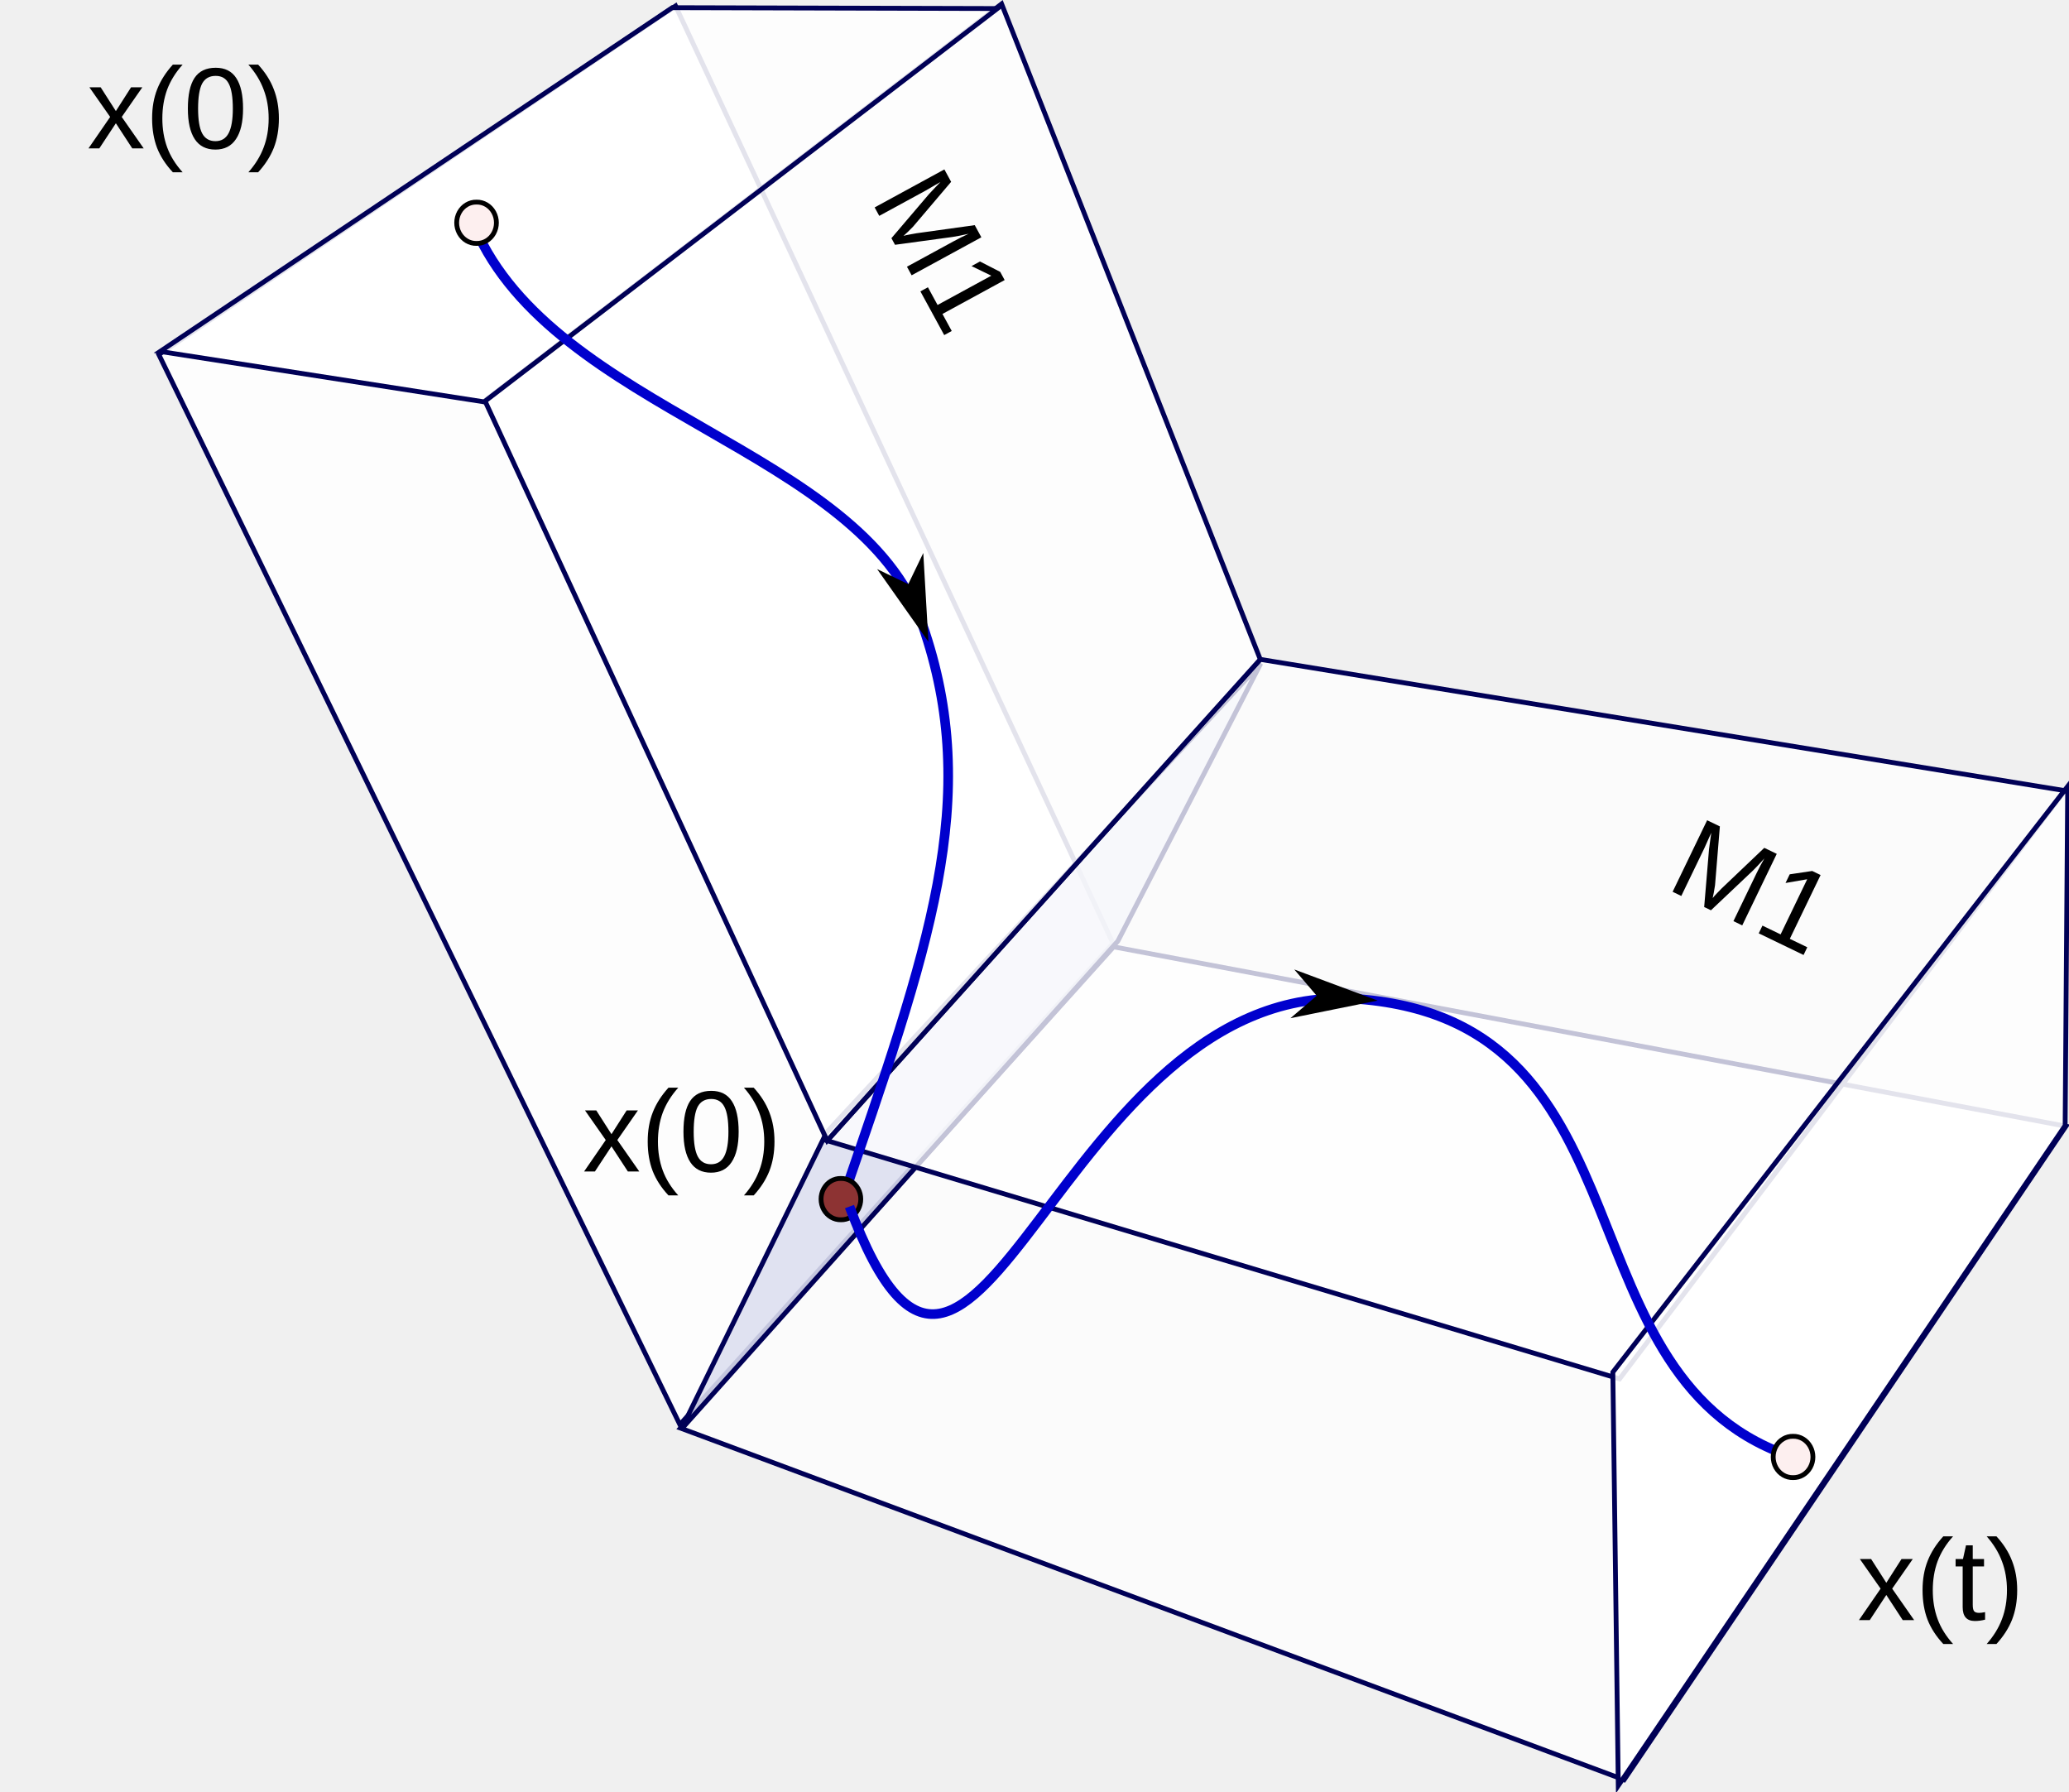
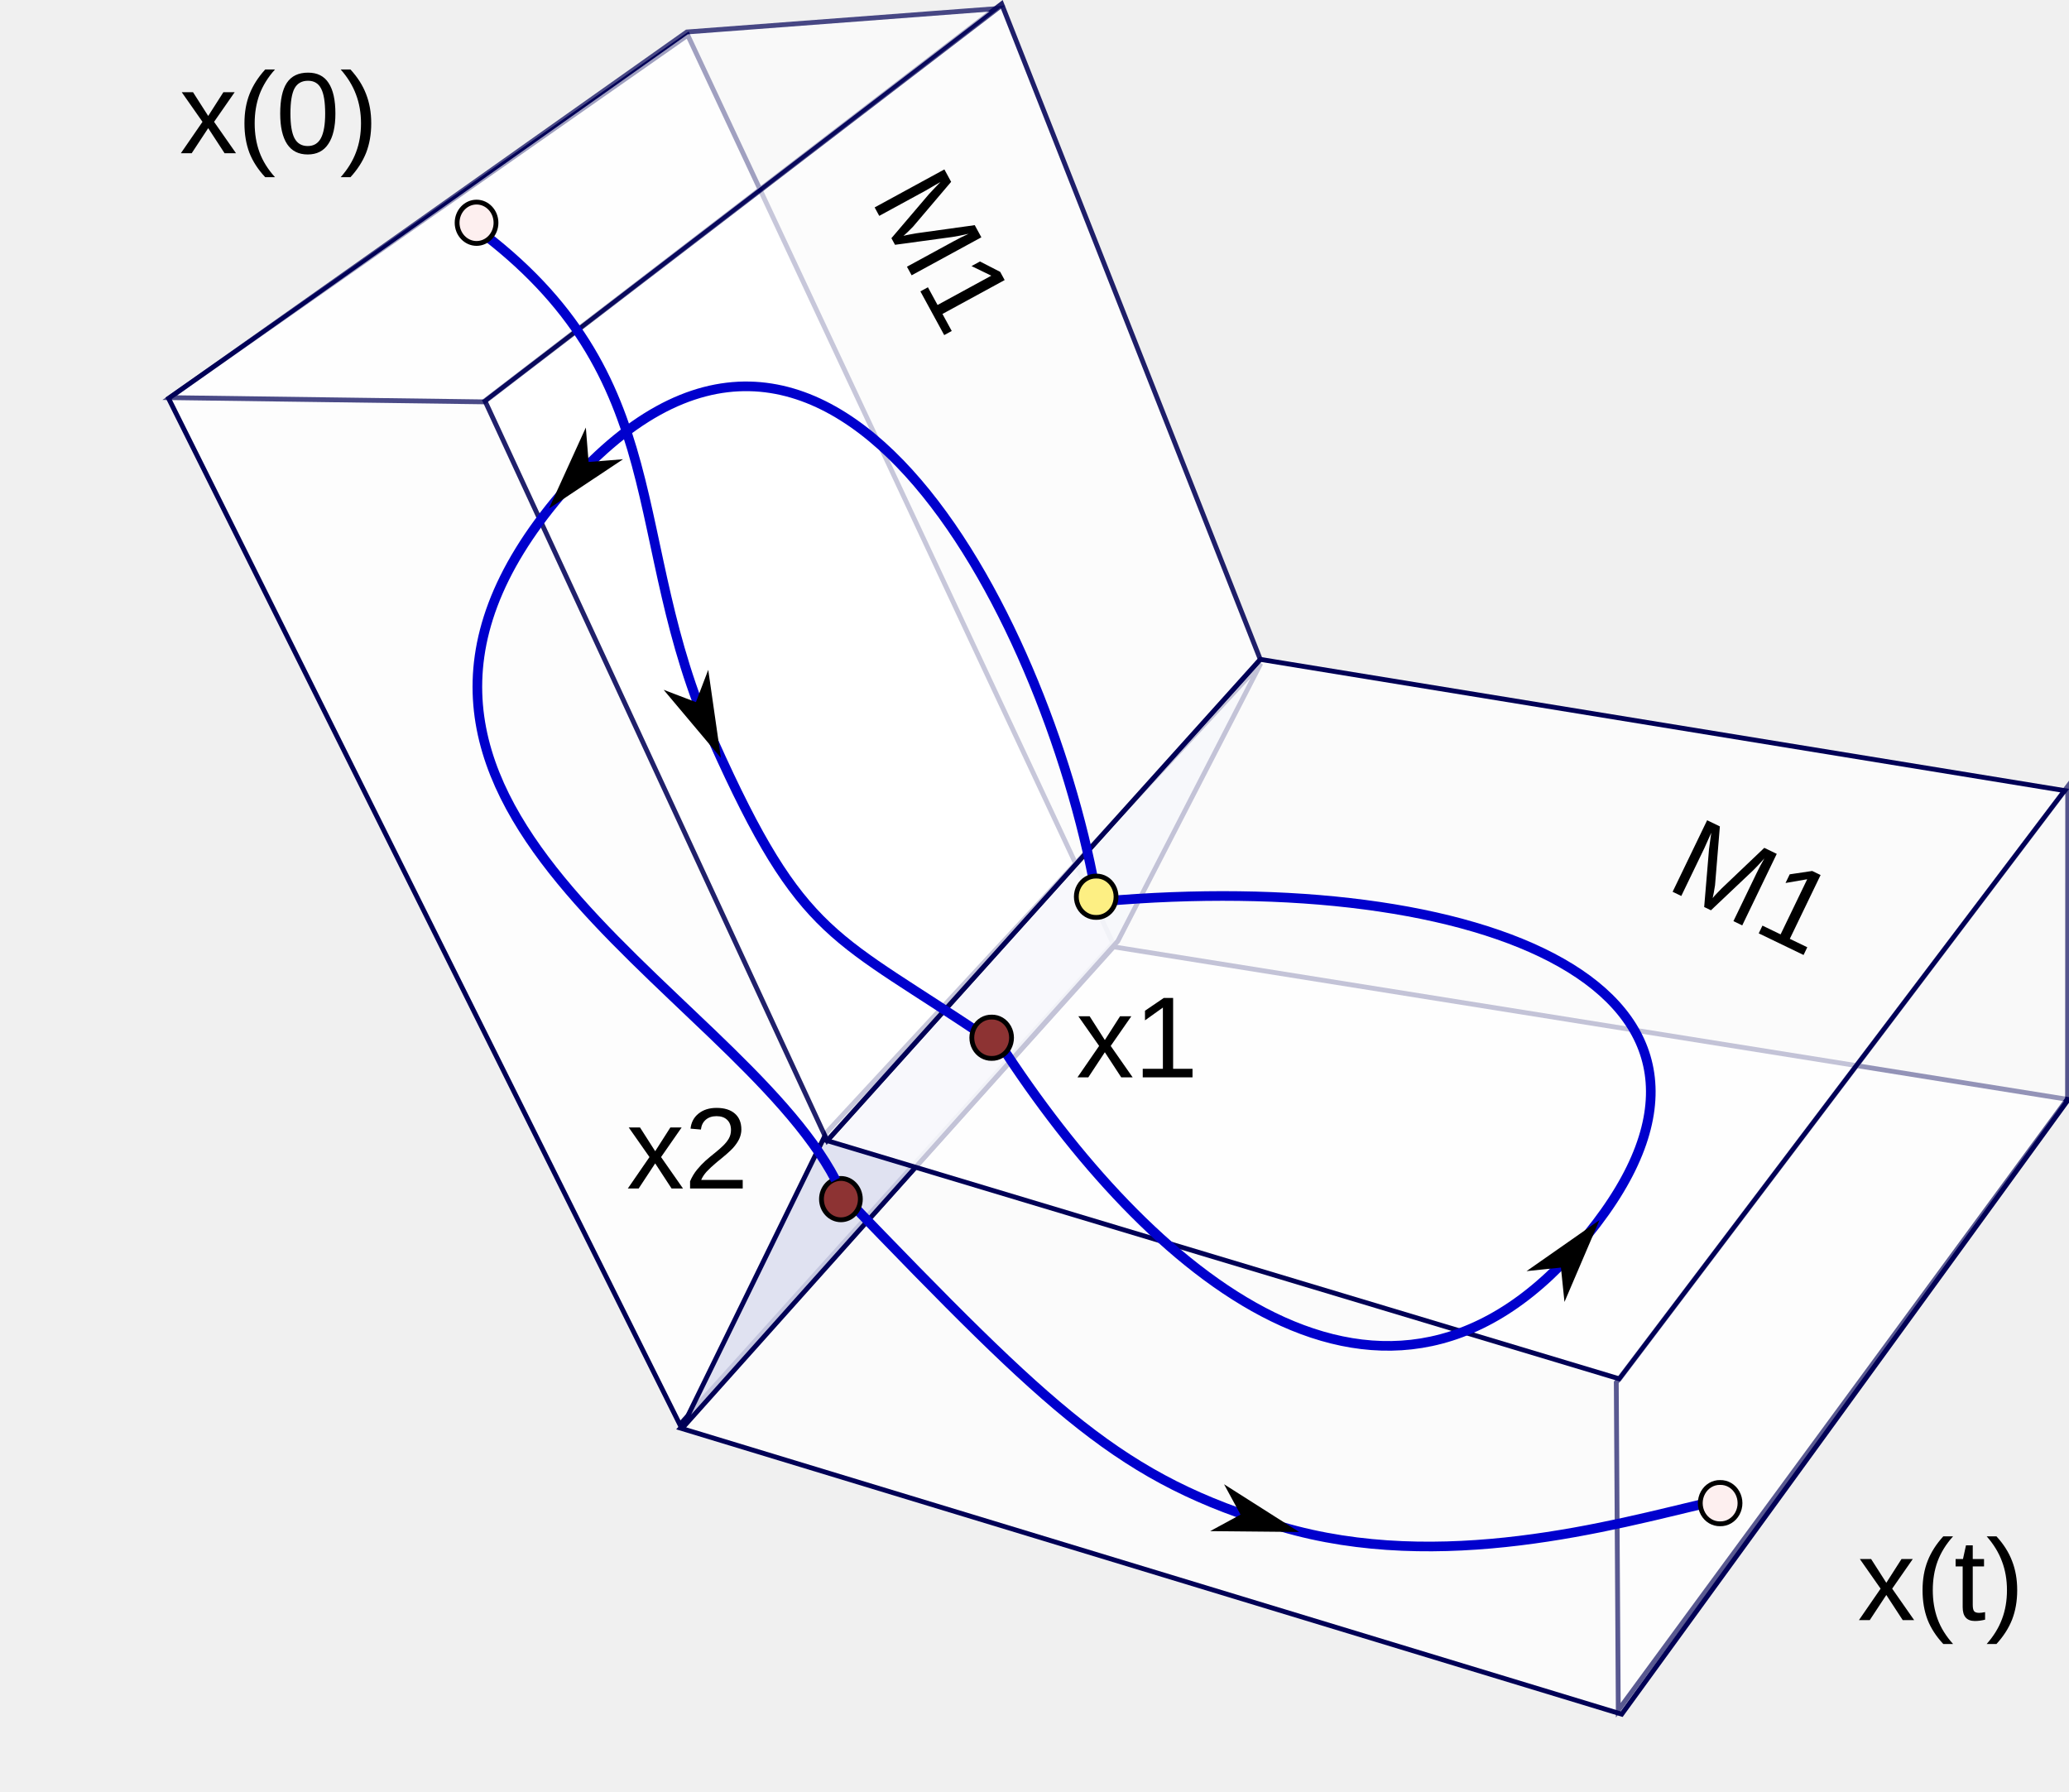
<svg xmlns="http://www.w3.org/2000/svg" xmlns:ns1="http://www.openswatchbook.org/uri/2009/osb" xmlns:xlink="http://www.w3.org/1999/xlink" width="214.969" height="186.094" id="svg5320" version="1.1">
  <defs id="defs5322">
    <linearGradient id="linearGradient5655" ns1:paint="solid">
      <stop style="stop-color:#ffffff;stop-opacity:1;" offset="0" id="stop5657" />
    </linearGradient>
    <pattern xlink:href="#Strips2_1" id="pattern5651" patternTransform="matrix(10,0,0,10,175.4062,-409.0938)" />
    <pattern id="Strips2_1" patternTransform="translate(0,0) scale(10,10)" height="1" width="1.5" patternUnits="userSpaceOnUse">
      <rect id="rect4978" height="2" width="1" y="-0.5" x="0" style="fill:black;stroke:none" />
    </pattern>
    <marker orient="auto" refY="0" refX="0" id="Arrow1Mend" style="overflow:visible">
      <path id="path4437" d="M 0,0 5,-5 -12.5,0 5,5 0,0 z" style="fill-rule:evenodd;stroke:#000000;stroke-width:1pt;marker-start:none" transform="matrix(-0.4,0,0,-0.4,-4,0)" />
    </marker>
    <marker orient="auto" refY="0" refX="0" id="Arrow1Mend-3" style="overflow:visible">
      <path id="path4437-9" d="M 0,0 5,-5 -12.5,0 5,5 0,0 z" style="fill-rule:evenodd;stroke:#000000;stroke-width:1pt;marker-start:none" transform="matrix(-0.4,0,0,-0.4,-4,0)" />
    </marker>
    <pattern patternUnits="userSpaceOnUse" width="132.188" height="65.25" patternTransform="translate(-175.4062,409.0938)" id="pattern5648">
      <path id="path3933-7-1-9" d="m 1.047,36.727 85.164,27.938 45,-50 -84.095,-14.142 z" style="fill:url(#pattern5651);fill-opacity:1;stroke:#000056;stroke-width:1px;stroke-linecap:butt;stroke-linejoin:miter;stroke-opacity:1" />
    </pattern>
    <marker orient="auto" refY="0" refX="0" id="Arrow1Mend-9" style="overflow:visible">
      <path id="path4437-2" d="M 0,0 5,-5 -12.5,0 5,5 0,0 z" style="fill-rule:evenodd;stroke:#000000;stroke-width:1pt;marker-start:none" transform="matrix(-0.4,0,0,-0.4,-4,0)" />
    </marker>
    <marker orient="auto" refY="0" refX="0" id="Arrow1Mend-9-3" style="overflow:visible">
      <path id="path4437-2-7" d="M 0,0 5,-5 -12.5,0 5,5 0,0 z" style="fill-rule:evenodd;stroke:#000000;stroke-width:1pt;marker-start:none" transform="matrix(-0.4,0,0,-0.4,-4,0)" />
    </marker>
    <marker orient="auto" refY="0" refX="0" id="Arrow1Mend-9-0" style="overflow:visible">
      <path id="path4437-2-2" d="M 0,0 5,-5 -12.5,0 5,5 0,0 z" style="fill-rule:evenodd;stroke:#000000;stroke-width:1pt;marker-start:none" transform="matrix(-0.4,0,0,-0.4,-4,0)" />
    </marker>
    <marker orient="auto" refY="0" refX="0" id="Arrow1Mend-9-38" style="overflow:visible">
      <path id="path4437-2-22" d="M 0,0 5,-5 -12.5,0 5,5 0,0 z" style="fill-rule:evenodd;stroke:#000000;stroke-width:1pt;marker-start:none" transform="matrix(-0.4,0,0,-0.4,-4,0)" />
    </marker>
    <marker orient="auto" refY="0" refX="0" id="Arrow1Mend-9-385" style="overflow:visible">
      <path id="path4437-2-8" d="M 0,0 5,-5 -12.5,0 5,5 0,0 z" style="fill-rule:evenodd;stroke:#000000;stroke-width:1pt;marker-start:none" transform="matrix(-0.4,0,0,-0.4,-4,0)" />
    </marker>
    <marker orient="auto" refY="0" refX="0" id="Arrow1Mend-9-02" style="overflow:visible">
      <path id="path4437-2-6" d="M 0,0 5,-5 -12.5,0 5,5 0,0 z" style="fill-rule:evenodd;stroke:#000000;stroke-width:1pt;marker-start:none" transform="matrix(-0.4,0,0,-0.4,-4,0)" />
    </marker>
    <marker orient="auto" refY="0" refX="0" id="marker6501" style="overflow:visible">
      <path id="path6503" d="M 0,0 5,-5 -12.5,0 5,5 0,0 z" style="fill-rule:evenodd;stroke:#000000;stroke-width:1pt;marker-start:none" transform="matrix(-0.4,0,0,-0.4,-4,0)" />
    </marker>
    <marker orient="auto" refY="0" refX="0" id="marker6505" style="overflow:visible">
      <path id="path6507" d="M 0,0 5,-5 -12.5,0 5,5 0,0 z" style="fill-rule:evenodd;stroke:#000000;stroke-width:1pt;marker-start:none" transform="matrix(-0.4,0,0,-0.4,-4,0)" />
    </marker>
    <marker orient="auto" refY="0" refX="0" id="Arrow1Mend-9-2" style="overflow:visible">
      <path id="path4437-2-5" d="M 0,0 5,-5 -12.5,0 5,5 0,0 z" style="fill-rule:evenodd;stroke:#000000;stroke-width:1pt;marker-start:none" transform="matrix(-0.4,0,0,-0.4,-4,0)" />
    </marker>
    <marker orient="auto" refY="0" refX="0" id="Arrow1Mend-9-1" style="overflow:visible">
      <path id="path4437-2-71" d="M 0,0 5,-5 -12.5,0 5,5 0,0 z" style="fill-rule:evenodd;stroke:#000000;stroke-width:1pt;marker-start:none" transform="matrix(-0.4,0,0,-0.4,-4,0)" />
    </marker>
    <marker orient="auto" refY="0" refX="0" id="Arrow1Mend-9-1-0" style="overflow:visible">
      <path id="path4437-2-71-4" d="M 0,0 5,-5 -12.5,0 5,5 0,0 z" style="fill-rule:evenodd;stroke:#000000;stroke-width:1pt;marker-start:none" transform="matrix(-0.4,0,0,-0.4,-4,0)" />
    </marker>
+     <marker orient="auto" refY="0" refX="0" id="Arrow1Mend-9-6" style="overflow:visible">
+       <path id="path4437-2-84" d="M 0,0 5,-5 -12.5,0 5,5 0,0 z" style="fill-rule:evenodd;stroke:#000000;stroke-width:1pt;marker-start:none" transform="matrix(-0.4,0,0,-0.4,-4,0)" />
+     </marker>
+     <marker orient="auto" refY="0" refX="0" id="Arrow1Mend-9-64" style="overflow:visible">
+       <path id="path4437-2-20" d="M 0,0 5,-5 -12.5,0 5,5 0,0 z" style="fill-rule:evenodd;stroke:#000000;stroke-width:1pt;marker-start:none" transform="matrix(-0.4,0,0,-0.4,-4,0)" />
+     </marker>
  </defs>
  <g id="layer1" transform="translate(-108.5,-347.375)">
-     <path style="fill:#ffffff;fill-opacity:0.762;stroke:#000056;stroke-width:0.5;stroke-linecap:butt;stroke-linejoin:miter;stroke-miterlimit:4;stroke-opacity:1;stroke-dasharray:none" d="m 179.205,495.737 98.042,36.534 45.906,-67.897 -98.947,-18.637 z" id="path3933-7-1" />
-     <path style="fill:#ffffff;fill-opacity:0.889;stroke:#000056;stroke-width:0.5;stroke-linecap:butt;stroke-linejoin:miter;stroke-miterlimit:4;stroke-opacity:1;stroke-dasharray:none" d="m 178.692,347.993 45.447,97.38 -45,50 -54.136,-111.162 z" id="path3933-74" />
+     <path style="fill:#ffffff;fill-opacity:0.762;stroke:#000056;stroke-width:0.5;stroke-linecap:butt;stroke-linejoin:miter;stroke-miterlimit:4;stroke-opacity:1;stroke-dasharray:none" d="m 179.205,495.737 97.789,29.716 46.411,-63.857 -99.2,-15.859 z" id="path3933-7-1" />
+     <path style="fill:#ffffff;fill-opacity:0.889;stroke:#000056;stroke-width:0.5;stroke-linecap:butt;stroke-linejoin:miter;stroke-miterlimit:4;stroke-opacity:1;stroke-dasharray:none" d="m 179.955,351.024 44.184,94.349 -45,50 -53.126,-106.616 z" id="path3933-74" />
    <path style="fill:#dcdeef;fill-opacity:0.889;stroke:#000056;stroke-width:0.5;stroke-linecap:butt;stroke-linejoin:miter;stroke-miterlimit:4;stroke-opacity:1;stroke-dasharray:none" d="m 194.379,465.016 -15.09,30.835 45.357,-50.714 14.85,-28.838 z" id="path3933-1-2-6" />
    <path style="fill:#ffffff;fill-opacity:0.762;stroke:#000056;stroke-width:0.5;stroke-linecap:butt;stroke-linejoin:miter;stroke-miterlimit:4;stroke-opacity:1;stroke-dasharray:none" d="m 194.442,465.874 82.327,24.749 46.263,-61.112 -83.59,-13.637 z" id="path3933-7" />
-     <path style="fill:#ffffff;fill-opacity:0.889;stroke:#000056;stroke-width:0.5;stroke-linecap:butt;stroke-linejoin:miter;stroke-miterlimit:4;stroke-opacity:1;stroke-dasharray:none" d="m 212.567,347.78 26.876,68.094 -45,50 -35.565,-76.876 z" id="path3933" />
-     <path style="fill:#ffffff;fill-opacity:0.889;stroke:#000056;stroke-width:0.5;stroke-linecap:butt;stroke-linejoin:miter;stroke-miterlimit:4;stroke-opacity:1;stroke-dasharray:none" d="m 323.335,429.065 -0.267,35.237 -46.429,68.571 -0.565,-42.948 z" id="path3933-1" />
-     <text xml:space="preserve" style="font-size:12px;font-style:normal;font-variant:normal;font-weight:normal;font-stretch:normal;line-height:125%;letter-spacing:0px;word-spacing:0px;fill:#000000;fill-opacity:1;stroke:none;font-family:Arial;-inkscape-font-specification:Arial" x="117.554" y="362.79" id="text3029-8">
-       <tspan id="tspan3031-4" x="117.554" y="362.79">x(0)</tspan>
+     <path style="fill:#ffffff;fill-opacity:0.889;stroke:#000056;stroke-width:0.5;stroke-linecap:butt;stroke-linejoin:miter;stroke-miterlimit:4;stroke-opacity:1;stroke-dasharray:none;opacity:0.872" d="m 212.567,347.78 26.876,68.094 -45,50 -35.565,-76.876 z" id="path3933" />
+     <path style="opacity:0.646;fill:#ffffff;fill-opacity:0.889;stroke:#000056;stroke-width:0.5;stroke-linecap:butt;stroke-linejoin:miter;stroke-miterlimit:4;stroke-opacity:1;stroke-dasharray:none" d="m 323.335,429.065 -0.015,32.459 -46.681,63.521 -0.207,-34.048 z" id="path3933-1" />
+     <text xml:space="preserve" style="font-size:12px;font-style:normal;font-variant:normal;font-weight:normal;font-stretch:normal;line-height:125%;letter-spacing:0px;word-spacing:0px;fill:#000000;fill-opacity:1;stroke:none;font-family:Arial;-inkscape-font-specification:Arial" x="127.15" y="363.295" id="text3029-8">
+       <tspan id="tspan3031-4" x="127.15" y="363.295">x(0)</tspan>
    </text>
    <text xml:space="preserve" style="font-size:12px;font-style:normal;font-variant:normal;font-weight:normal;font-stretch:normal;line-height:125%;letter-spacing:0px;word-spacing:0px;fill:#000000;fill-opacity:1;stroke:none;font-family:Arial;-inkscape-font-specification:Arial" x="301.503" y="515.679" id="text3029-8-3">
      <tspan id="tspan3031-4-1" x="301.503" y="515.679">x(t)</tspan>
    </text>
-     <path style="fill:#ffffff;fill-opacity:0.889;stroke:#000056;stroke-width:0.5;stroke-linecap:butt;stroke-linejoin:miter;stroke-miterlimit:4;stroke-opacity:1;stroke-dasharray:none" d="m 158.798,389.123 -33.661,-5.237 53.214,-35.714 33.779,0.09 z" id="path3933-1-2" />
-     <path style="fill:none;stroke:#0000cd;stroke-width:1;stroke-linecap:butt;stroke-linejoin:round;stroke-miterlimit:4;stroke-opacity:1;stroke-dasharray:none;marker-mid:url(#Arrow1Mend-9);marker-end:none" d="m 157.833,370.991 c 8.285,19.154 40.123,23.007 46.481,41.198 6.358,18.191 0.68,33.702 -8.441,60.271" id="polyline364-9" />
-     <path style="fill:#fdefef;fill-opacity:1;stroke:#000000;stroke-width:0.5;stroke-linecap:butt;stroke-linejoin:miter;stroke-miterlimit:4;stroke-opacity:1;stroke-dasharray:none" id="path5791-5-7-5-5" d="m 108.086,69.429 a 2.147,2.02 0 1 1 -4.293,0 2.147,2.02 0 1 1 4.293,0 z" transform="matrix(0,-1,-1,0,227.4425,476.4569)" />
-     <path style="fill:#8d3333;fill-opacity:1;stroke:#000000;stroke-width:0.5;stroke-linecap:butt;stroke-linejoin:miter;stroke-miterlimit:4;stroke-opacity:1;stroke-dasharray:none" id="path5791-5-7-5-5-0" d="m 108.086,69.429 a 2.147,2.02 0 1 1 -4.293,0 2.147,2.02 0 1 1 4.293,0 z" transform="matrix(0,-1,-1,0,265.2996,577.8854)" />
-     <path style="fill:none;stroke:#0000cd;stroke-width:1;stroke-linecap:butt;stroke-linejoin:round;stroke-miterlimit:4;stroke-opacity:1;stroke-dasharray:none;marker-mid:url(#Arrow1Mend-9);marker-end:none" d="m 196.762,472.719 c 13.106,35.131 21.569,-24.027 52.909,-21.555 31.34,2.472 20.255,39.955 45.666,47.765" id="polyline364-8" />
-     <path style="fill:#fdefef;fill-opacity:1;stroke:#000000;stroke-width:0.5;stroke-linecap:butt;stroke-linejoin:miter;stroke-miterlimit:4;stroke-opacity:1;stroke-dasharray:none" id="path5791-5-7-5-5-4" d="m 108.086,69.429 a 2.147,2.02 0 1 1 -4.293,0 2.147,2.02 0 1 1 4.293,0 z" transform="matrix(0,-1,-1,0,364.2282,604.6712)" />
+     <path style="fill:#ffffff;fill-opacity:0.889;stroke:#000056;stroke-width:0.5;stroke-linecap:butt;stroke-linejoin:miter;stroke-miterlimit:4;stroke-opacity:1;stroke-dasharray:none;opacity:0.704" d="m 158.798,389.123 -32.651,-0.439 53.719,-37.987 32.264,-2.435 z" id="path3933-1-2" />
+     <path style="fill:none;stroke:#0000cd;stroke-width:1;stroke-linecap:butt;stroke-linejoin:round;stroke-miterlimit:4;stroke-opacity:1;stroke-dasharray:none;marker-mid:url(#Arrow1Mend-9);marker-end:none" d="m 157.833,370.991 c 21.164,15.619 15.374,32.351 24.762,53.32 9.388,20.969 12.549,20.065 28.935,31.229" id="polyline364-9" />
+     <path style="fill:#fdefef;fill-opacity:1;stroke:#000000;stroke-width:0.5;stroke-linecap:butt;stroke-linejoin:miter;stroke-miterlimit:4;stroke-opacity:1;stroke-dasharray:none" id="path5791-5-7-5-5" d="m 108.086,69.429 c 0,1.116 -0.961,2.02 -2.147,2.02 -1.186,0 -2.147,-0.905 -2.147,-2.02 0,-1.116 0.961,-2.02 2.147,-2.02 1.186,0 2.147,0.905 2.147,2.02 z" transform="matrix(0,-1,-1,0,227.4425,476.4569)" />
+     <path style="fill:none;stroke:#0000cd;stroke-width:1;stroke-linecap:butt;stroke-linejoin:round;stroke-miterlimit:4;stroke-opacity:1;stroke-dasharray:none;marker-mid:url(#Arrow1Mend-9);marker-end:none" d="m 196.257,471.709 c 21.692,22.504 28.682,29.328 45.333,34.256 16.651,4.928 34.649,-0.199 44.404,-2.49" id="polyline364-8" />
+     <path style="fill:#8d3333;fill-opacity:1;stroke:#000000;stroke-width:0.5;stroke-linecap:butt;stroke-linejoin:miter;stroke-miterlimit:4;stroke-opacity:1;stroke-dasharray:none" id="path5791-5-7-5-5-0" d="m 108.086,69.429 c 0,1.116 -0.961,2.02 -2.147,2.02 -1.186,0 -2.147,-0.905 -2.147,-2.02 0,-1.116 0.961,-2.02 2.147,-2.02 1.186,0 2.147,0.905 2.147,2.02 z" transform="matrix(0,-1,-1,0,265.2996,577.8854)" />
+     <path style="fill:#fdefef;fill-opacity:1;stroke:#000000;stroke-width:0.5;stroke-linecap:butt;stroke-linejoin:miter;stroke-miterlimit:4;stroke-opacity:1;stroke-dasharray:none" id="path5791-5-7-5-5-4" d="m 108.086,69.429 a 2.147,2.02 0 1 1 -4.293,0 2.147,2.02 0 1 1 4.293,0 z" transform="matrix(0,-1,-1,0,356.652,609.4694)" />
    <text xml:space="preserve" style="font-size:12px;font-style:normal;font-variant:normal;font-weight:normal;font-stretch:normal;line-height:125%;letter-spacing:0px;word-spacing:0px;fill:#000000;fill-opacity:1;stroke:none;font-family:Arial;-inkscape-font-specification:Arial" x="444.489" y="273.598" id="text3029-8-3-6" transform="matrix(0.9006116,0.4346248,-0.4346248,0.9006116,0,0)">
      <tspan id="tspan3031-4-1-4" x="444.489" y="273.598">M1</tspan>
    </text>
    <text xml:space="preserve" style="font-size:12px;font-style:normal;font-variant:normal;font-weight:normal;font-stretch:normal;line-height:125%;letter-spacing:0px;word-spacing:0px;fill:#000000;fill-opacity:1;stroke:none;font-family:Arial;-inkscape-font-specification:Arial" x="418.364" y="1.457" id="text3029-8-3-6-6" transform="matrix(0.4784939,0.8780909,-0.8780909,0.4784939,0,0)">
      <tspan id="tspan3031-4-1-4-6" x="418.364" y="1.457">M1</tspan>
    </text>
-     <text xml:space="preserve" style="font-size:12px;font-style:normal;font-variant:normal;font-weight:normal;font-stretch:normal;line-height:125%;letter-spacing:0px;word-spacing:0px;fill:#000000;fill-opacity:1;stroke:none;font-family:Arial;-inkscape-font-specification:Arial" x="169.045" y="469.074" id="text3029-8-9">
-       <tspan id="tspan3031-4-9" x="169.045" y="469.074">x(0)</tspan>
+     <text xml:space="preserve" style="font-size:12px;font-style:normal;font-variant:normal;font-weight:normal;font-stretch:normal;line-height:125%;letter-spacing:0px;word-spacing:0px;fill:#000000;fill-opacity:1;stroke:none;font-family:Arial;-inkscape-font-specification:Arial" x="173.591" y="470.842" id="text3029-8-9">
+       <tspan id="tspan3031-4-9" x="173.591" y="470.842">x2</tspan>
+     </text>
+     <path style="fill:none;stroke:#0000cd;stroke-width:1;stroke-linecap:butt;stroke-linejoin:round;stroke-miterlimit:4;stroke-opacity:1;stroke-dasharray:none;marker-mid:url(#Arrow1Mend-9);marker-end:none" d="m 212.415,455.834 c 15.181,23.46 40.117,45.56 61.025,19.827 20.908,-25.734 -11.31,-38.082 -50.472,-34.641" id="polyline364-8-1" />
+     <path style="fill:none;stroke:#0000cd;stroke-width:1;stroke-linecap:butt;stroke-linejoin:round;stroke-miterlimit:4;stroke-opacity:1;stroke-dasharray:none;marker-mid:url(#Arrow1Mend-9);marker-end:none" d="m 222.286,439.742 c -5.197,-28.324 -27.975,-73.32 -55.469,-41.04 -27.494,32.28 17.876,50.961 28.501,71.259" id="polyline364-8-1-5" />
+     <path style="fill:#fdef83;fill-opacity:1;stroke:#000000;stroke-width:0.5;stroke-linecap:butt;stroke-linejoin:miter;stroke-miterlimit:4;stroke-opacity:1;stroke-dasharray:none" id="path5791-5-7-5-5-4-3" d="m 108.086,69.429 a 2.147,2.02 0 1 1 -4.293,0 2.147,2.02 0 1 1 4.293,0 z" transform="matrix(0,-1,-1,0,291.8234,546.4745)" />
+     <path style="fill:#8d3333;fill-opacity:1;stroke:#000000;stroke-width:0.5;stroke-linecap:butt;stroke-linejoin:miter;stroke-miterlimit:4;stroke-opacity:1;stroke-dasharray:none" id="path5791-5-7-5-5-0-0" d="m 108.086,69.429 a 2.147,2.02 0 1 1 -4.293,0 2.147,2.02 0 1 1 4.293,0 z" transform="matrix(0,-1,-1,0,280.9643,561.1217)" />
+     <text xml:space="preserve" style="font-size:12px;font-style:normal;font-variant:normal;font-weight:normal;font-stretch:normal;line-height:125%;letter-spacing:0px;word-spacing:0px;fill:#000000;fill-opacity:1;stroke:none;font-family:Arial;-inkscape-font-specification:Arial" x="220.307" y="459.298" id="text3029-8-9-0">
+       <tspan id="tspan3031-4-9-6" x="220.307" y="459.298">x1</tspan>
    </text>
  </g>
</svg>
